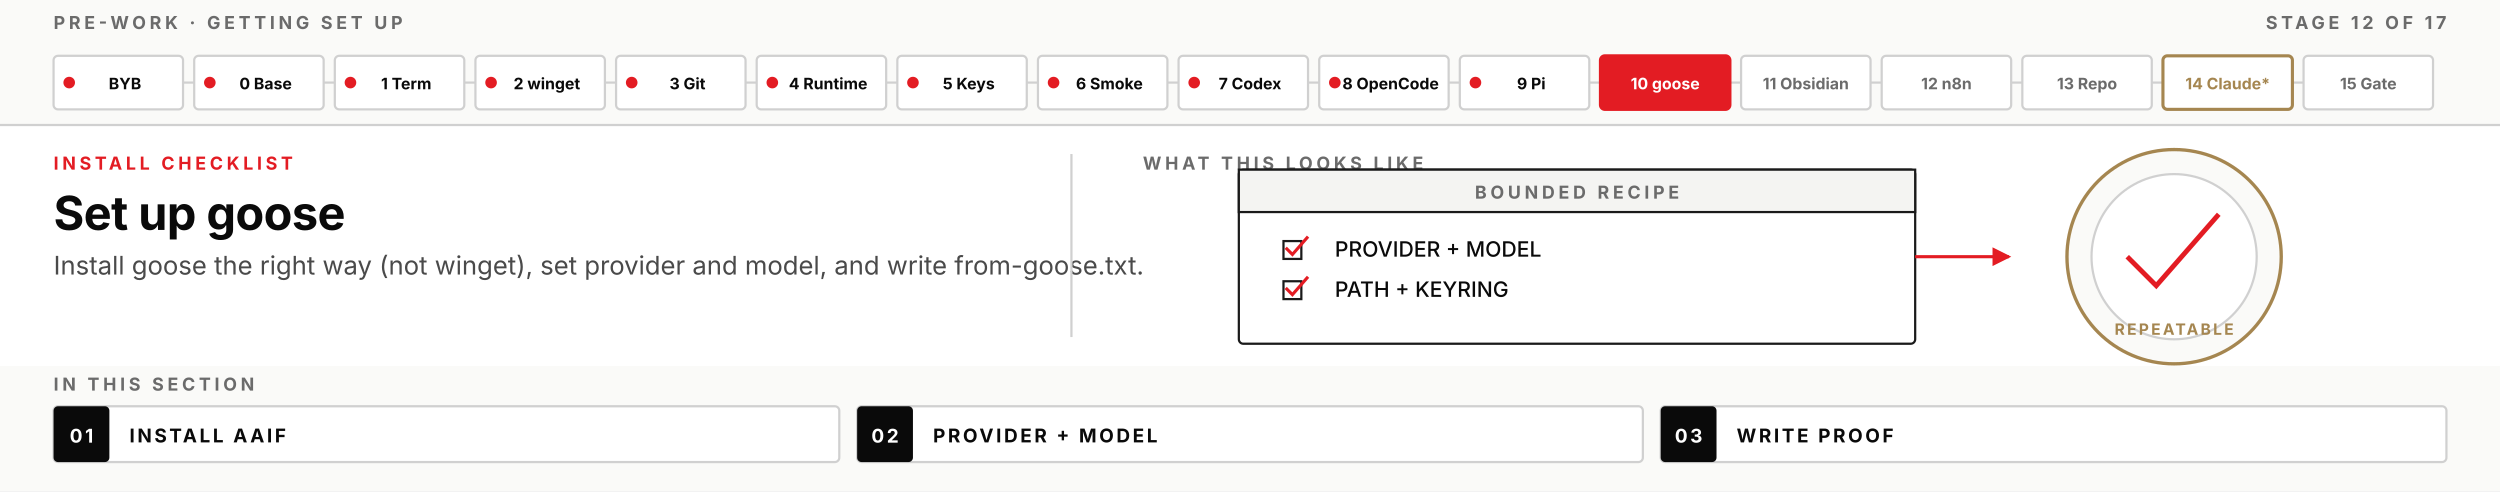
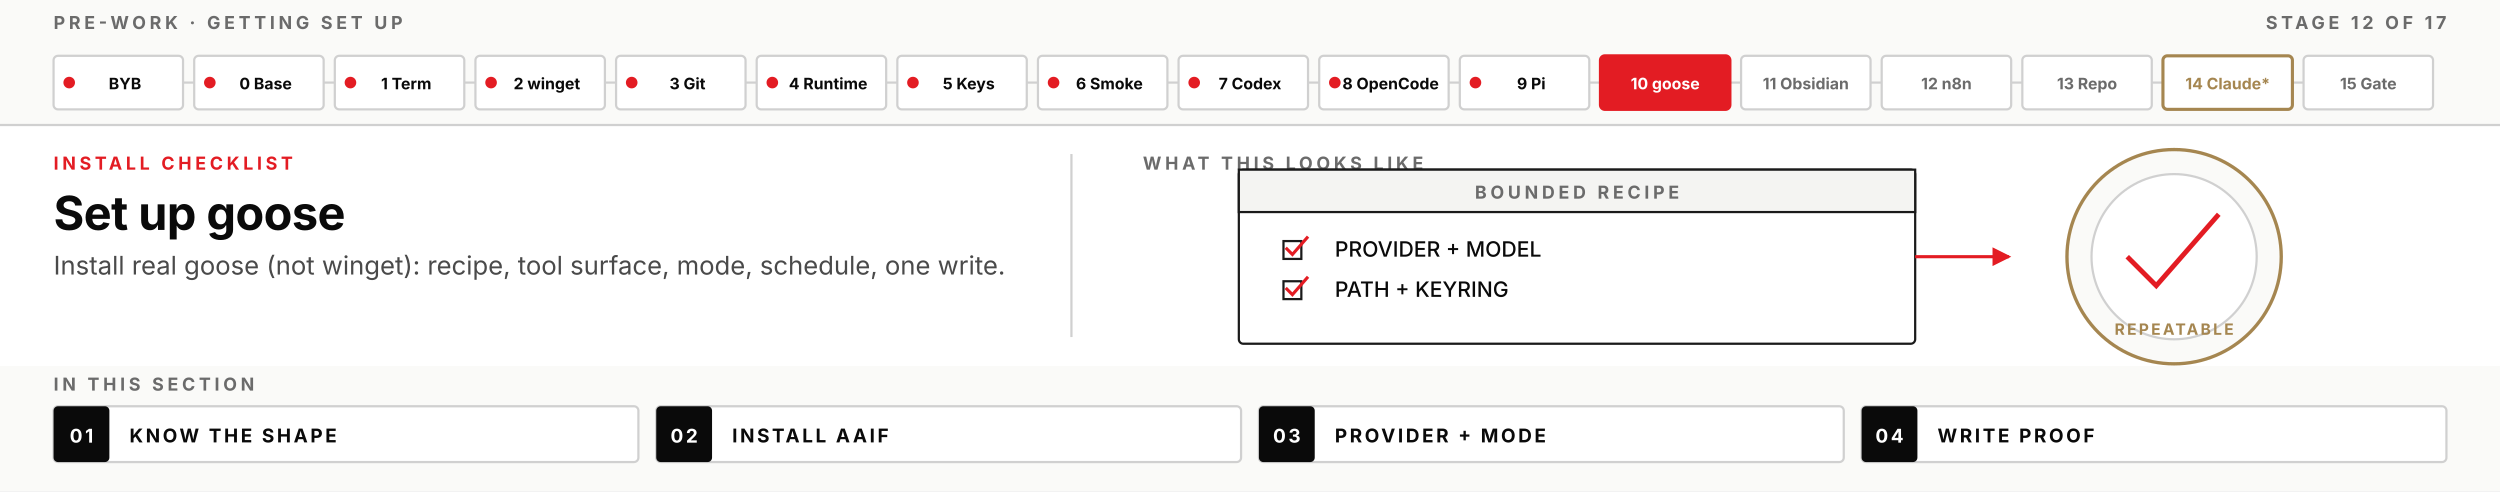
- <svg xmlns="http://www.w3.org/2000/svg" viewBox="0 0 1120 220" role="img" aria-labelledby="title-install-pre-work-10-goose-bounded-repeatable-work">
+ <svg xmlns="http://www.w3.org/2000/svg" viewBox="0 0 1120 220" role="img" aria-labelledby="title-install-pre-work-10-goose-recipe-tools-mode-schedule">
  <defs>
    <marker id="arrow" viewBox="0 0 8 8" refX="7" refY="4" markerWidth="6" markerHeight="6" orient="auto-start-reverse">
      <path d="M0 0 8 4 0 8Z" fill="#0A0A0A" />
    </marker>
    <marker id="arrow-red" viewBox="0 0 8 8" refX="7" refY="4" markerWidth="6" markerHeight="6" orient="auto-start-reverse">
      <path d="M0 0 8 4 0 8Z" fill="#E31C23" />
    </marker>
    <style>
      text { font-family: system-ui, "Inter", "Helvetica Neue", Arial, sans-serif; fill: #0A0A0A; }
      .micro { font-size: 8px; font-weight: 650; letter-spacing: 1.65px; }
      .tiny { font-size: 7px; font-weight: 650; letter-spacing: 1px; }
      .railtext { font-size: 7.1px; font-weight: 650; }
      .title { font-size: 21px; font-weight: 680; letter-spacing: -0.25px; }
      .purpose { font-size: 11.5px; font-weight: 430; fill: #4A4A4A; }
      .caption { font-size: 8.5px; font-weight: 650; letter-spacing: 1.15px; }
      .body { font-size: 9.5px; font-weight: 520; }
      .muted { fill: #6B6B6B; }
      .white { fill: #FFFFFF; }
      .red { fill: #E31C23; }
      .gold { fill: #A58650; }
      .line { fill: none; stroke: #0A0A0A; stroke-width: 1.35; vector-effect: non-scaling-stroke; }
      .hair { fill: none; stroke: #D0D0D0; stroke-width: 1; vector-effect: non-scaling-stroke; }
      .redline { fill: none; stroke: #E31C23; stroke-width: 1.4; vector-effect: non-scaling-stroke; }
      .goldline { fill: none; stroke: #A58650; stroke-width: 1.35; vector-effect: non-scaling-stroke; }
      .dash { stroke-dasharray: 5 4; }
    </style>
  </defs>
  <rect width="1120" height="220" fill="#FFFFFF" />
  <rect x="0" y="0" width="1120" height="56" fill="#FAFAF8" />
  <text x="24" y="13" class="micro muted">PRE-WORK · GETTING SET UP</text>
  <text x="1096" y="13" class="micro muted" text-anchor="end">STAGE 12 OF 17</text>
  <path d="M53 37H1061" class="hair" />
  <rect x="24" y="25" width="58" height="24" rx="2" fill="#FFFFFF" stroke="#D0D0D0" stroke-width="1" />
  <circle cx="31" cy="37" r="2.6" fill="#E31C23" />
  <text x="56" y="40" class="railtext" text-anchor="middle">BYB</text>
  <rect x="87" y="25" width="58" height="24" rx="2" fill="#FFFFFF" stroke="#D0D0D0" stroke-width="1" />
  <circle cx="94" cy="37" r="2.6" fill="#E31C23" />
  <text x="119" y="40" class="railtext" text-anchor="middle">0 Base</text>
  <rect x="150" y="25" width="58" height="24" rx="2" fill="#FFFFFF" stroke="#D0D0D0" stroke-width="1" />
  <circle cx="157" cy="37" r="2.6" fill="#E31C23" />
  <text x="182" y="40" class="railtext" text-anchor="middle">1 Term</text>
  <rect x="213" y="25" width="58" height="24" rx="2" fill="#FFFFFF" stroke="#D0D0D0" stroke-width="1" />
  <circle cx="220" cy="37" r="2.6" fill="#E31C23" />
  <text x="245" y="40" class="railtext" text-anchor="middle">2 winget</text>
  <rect x="276" y="25" width="58" height="24" rx="2" fill="#FFFFFF" stroke="#D0D0D0" stroke-width="1" />
  <circle cx="283" cy="37" r="2.6" fill="#E31C23" />
  <text x="308" y="40" class="railtext" text-anchor="middle">3 Git</text>
  <rect x="339" y="25" width="58" height="24" rx="2" fill="#FFFFFF" stroke="#D0D0D0" stroke-width="1" />
  <circle cx="346" cy="37" r="2.6" fill="#E31C23" />
  <text x="371" y="40" class="railtext" text-anchor="middle">4 Runtime</text>
  <rect x="402" y="25" width="58" height="24" rx="2" fill="#FFFFFF" stroke="#D0D0D0" stroke-width="1" />
  <circle cx="409" cy="37" r="2.6" fill="#E31C23" />
  <text x="434" y="40" class="railtext" text-anchor="middle">5 Keys</text>
  <rect x="465" y="25" width="58" height="24" rx="2" fill="#FFFFFF" stroke="#D0D0D0" stroke-width="1" />
  <circle cx="472" cy="37" r="2.6" fill="#E31C23" />
  <text x="497" y="40" class="railtext" text-anchor="middle">6 Smoke</text>
  <rect x="528" y="25" width="58" height="24" rx="2" fill="#FFFFFF" stroke="#D0D0D0" stroke-width="1" />
  <circle cx="535" cy="37" r="2.6" fill="#E31C23" />
  <text x="560" y="40" class="railtext" text-anchor="middle">7 Codex</text>
  <rect x="591" y="25" width="58" height="24" rx="2" fill="#FFFFFF" stroke="#D0D0D0" stroke-width="1" />
  <circle cx="598" cy="37" r="2.6" fill="#E31C23" />
  <text x="623" y="40" class="railtext" text-anchor="middle">8 OpenCode</text>
  <rect x="654" y="25" width="58" height="24" rx="2" fill="#FFFFFF" stroke="#D0D0D0" stroke-width="1" />
  <circle cx="661" cy="37" r="2.6" fill="#E31C23" />
  <text x="686" y="40" class="railtext" text-anchor="middle">9 Pi</text>
  <rect x="717" y="25" width="58" height="24" rx="2" fill="#E31C23" stroke="#E31C23" stroke-width="1.4" />
  <text x="746" y="40" class="railtext white" text-anchor="middle">10 goose</text>
  <rect x="780" y="25" width="58" height="24" rx="2" fill="#FFFFFF" stroke="#D0D0D0" stroke-width="1" />
  <text x="809" y="40" class="railtext muted" text-anchor="middle">11 Obsidian</text>
  <rect x="843" y="25" width="58" height="24" rx="2" fill="#FFFFFF" stroke="#D0D0D0" stroke-width="1" />
  <text x="872" y="40" class="railtext muted" text-anchor="middle">12 n8n</text>
  <rect x="906" y="25" width="58" height="24" rx="2" fill="#FFFFFF" stroke="#D0D0D0" stroke-width="1" />
  <text x="935" y="40" class="railtext muted" text-anchor="middle">13 Repo</text>
  <rect x="969" y="25" width="58" height="24" rx="2" fill="#FFFFFF" stroke="#A58650" stroke-width="1.4" />
  <text x="998" y="40" class="railtext gold" text-anchor="middle">14 Claude*</text>
  <rect x="1032" y="25" width="58" height="24" rx="2" fill="#FFFFFF" stroke="#D0D0D0" stroke-width="1" />
  <text x="1061" y="40" class="railtext muted" text-anchor="middle">15 Gate</text>
  <path d="M0 56H1120" class="hair" />
  <text x="24" y="76" class="micro red">INSTALL CHECKLIST</text>
  <text x="24" y="103" class="title">Set up goose</text>
-   <text x="24" y="123" class="purpose">Install goose the right way (not winget), set provider and model, and write from-goose.txt.</text>
+   <text x="24" y="123" class="purpose">Install real goose (not winget): recipe, tool surface, mode, schedule, one write.</text>
  <path d="M480 69V151" class="hair" />
  <text x="512" y="76" class="micro muted">WHAT THIS LOOKS LIKE</text>
  <g aria-label="Bounded work recipe and completion stamp">
    <rect x="555" y="76" width="303" height="78" rx="2" fill="#FFFFFF" stroke="#1A1A1A" />
    <rect x="555" y="76" width="303" height="19" fill="#F4F4F2" stroke="#1A1A1A" />
    <text x="706.5" y="89" class="micro muted" text-anchor="middle">BOUNDED RECIPE</text>
    <path d="M575 108h8v8h-8zM575 126h8v8h-8z" fill="#FFFFFF" stroke="#1A1A1A" />
    <path d="M576 111l3 3 7-8M576 129l3 3 7-8" class="redline" />
    <text x="598" y="115" class="body">PROVIDER + MODEL</text>
    <text x="598" y="133" class="body">PATH + KEYRING</text>
    <path d="M858 115H900" class="redline" marker-end="url(#arrow-red)" />
    <circle cx="974" cy="115" r="48" fill="#FAFAF8" stroke="#A58650" stroke-width="1.5" />
    <circle cx="974" cy="115" r="37" fill="#FFFFFF" stroke="#D0D0D0" />
    <path d="M953 115l13 13 28-32" fill="none" stroke="#E31C23" stroke-width="2.2" />
    <text x="974" y="150" class="tiny gold" text-anchor="middle">REPEATABLE</text>
  </g>
  <rect x="0" y="164" width="1120" height="56" fill="#FAFAF8" />
  <text x="24" y="175" class="micro muted">IN THIS SECTION</text>
-   <rect x="24.00" y="182" width="352.00" height="25" rx="2" fill="#FFFFFF" stroke="#D0D0D0" />
+   <rect x="24.00" y="182" width="262.00" height="25" rx="2" fill="#FFFFFF" stroke="#D0D0D0" />
  <rect x="24.00" y="182" width="25" height="25" rx="2" fill="#0A0A0A" />
  <text x="36.50" y="198.3" class="caption white" text-anchor="middle">01</text>
-   <text x="58.00" y="198.2" class="caption">INSTALL AAIF</text>
-   <rect x="384.00" y="182" width="352.00" height="25" rx="2" fill="#FFFFFF" stroke="#D0D0D0" />
-   <rect x="384.00" y="182" width="25" height="25" rx="2" fill="#0A0A0A" />
-   <text x="396.50" y="198.3" class="caption white" text-anchor="middle">02</text>
-   <text x="418.00" y="198.2" class="caption">PROVIDER + MODEL</text>
-   <rect x="744.00" y="182" width="352.00" height="25" rx="2" fill="#FFFFFF" stroke="#D0D0D0" />
-   <rect x="744.00" y="182" width="25" height="25" rx="2" fill="#0A0A0A" />
-   <text x="756.50" y="198.3" class="caption white" text-anchor="middle">03</text>
-   <text x="778.00" y="198.2" class="caption">WRITE PROOF</text>
+   <text x="58.00" y="198.2" class="caption">KNOW THE SHAPE</text>
+   <rect x="294.00" y="182" width="262.00" height="25" rx="2" fill="#FFFFFF" stroke="#D0D0D0" />
+   <rect x="294.00" y="182" width="25" height="25" rx="2" fill="#0A0A0A" />
+   <text x="306.50" y="198.3" class="caption white" text-anchor="middle">02</text>
+   <text x="328.00" y="198.2" class="caption">INSTALL AAIF</text>
+   <rect x="564.00" y="182" width="262.00" height="25" rx="2" fill="#FFFFFF" stroke="#D0D0D0" />
+   <rect x="564.00" y="182" width="25" height="25" rx="2" fill="#0A0A0A" />
+   <text x="576.50" y="198.3" class="caption white" text-anchor="middle">03</text>
+   <text x="598.00" y="198.2" class="caption">PROVIDER + MODE</text>
+   <rect x="834.00" y="182" width="262.00" height="25" rx="2" fill="#FFFFFF" stroke="#D0D0D0" />
+   <rect x="834.00" y="182" width="25" height="25" rx="2" fill="#0A0A0A" />
+   <text x="846.50" y="198.3" class="caption white" text-anchor="middle">04</text>
+   <text x="868.00" y="198.2" class="caption">WRITE PROOF</text>
</svg>
